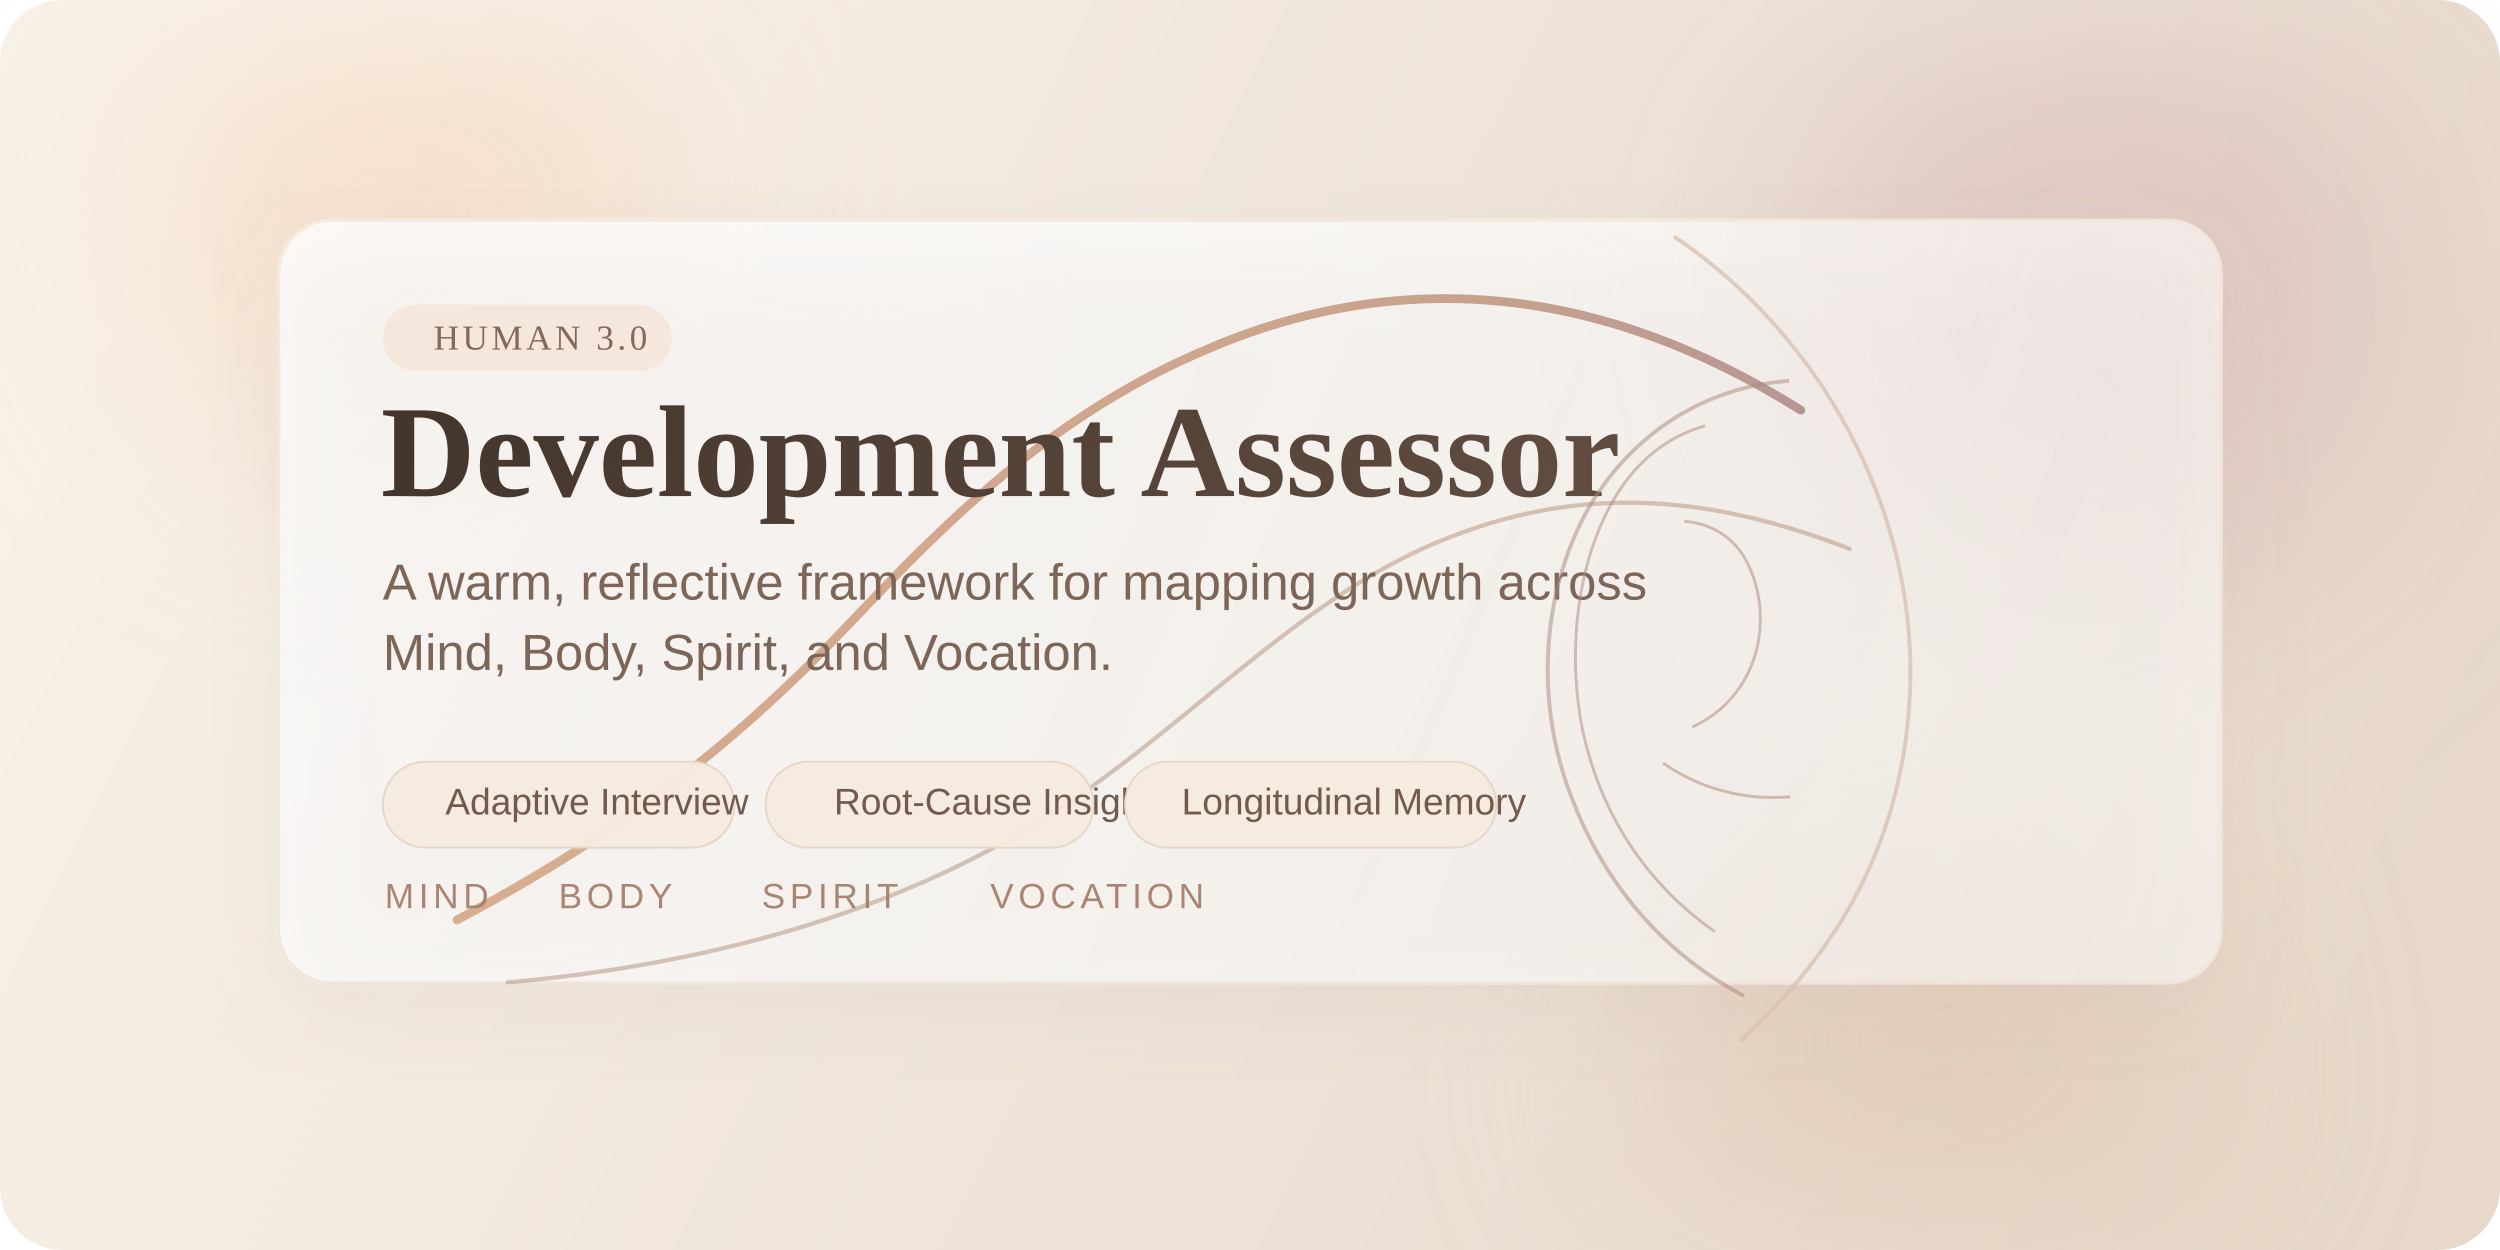
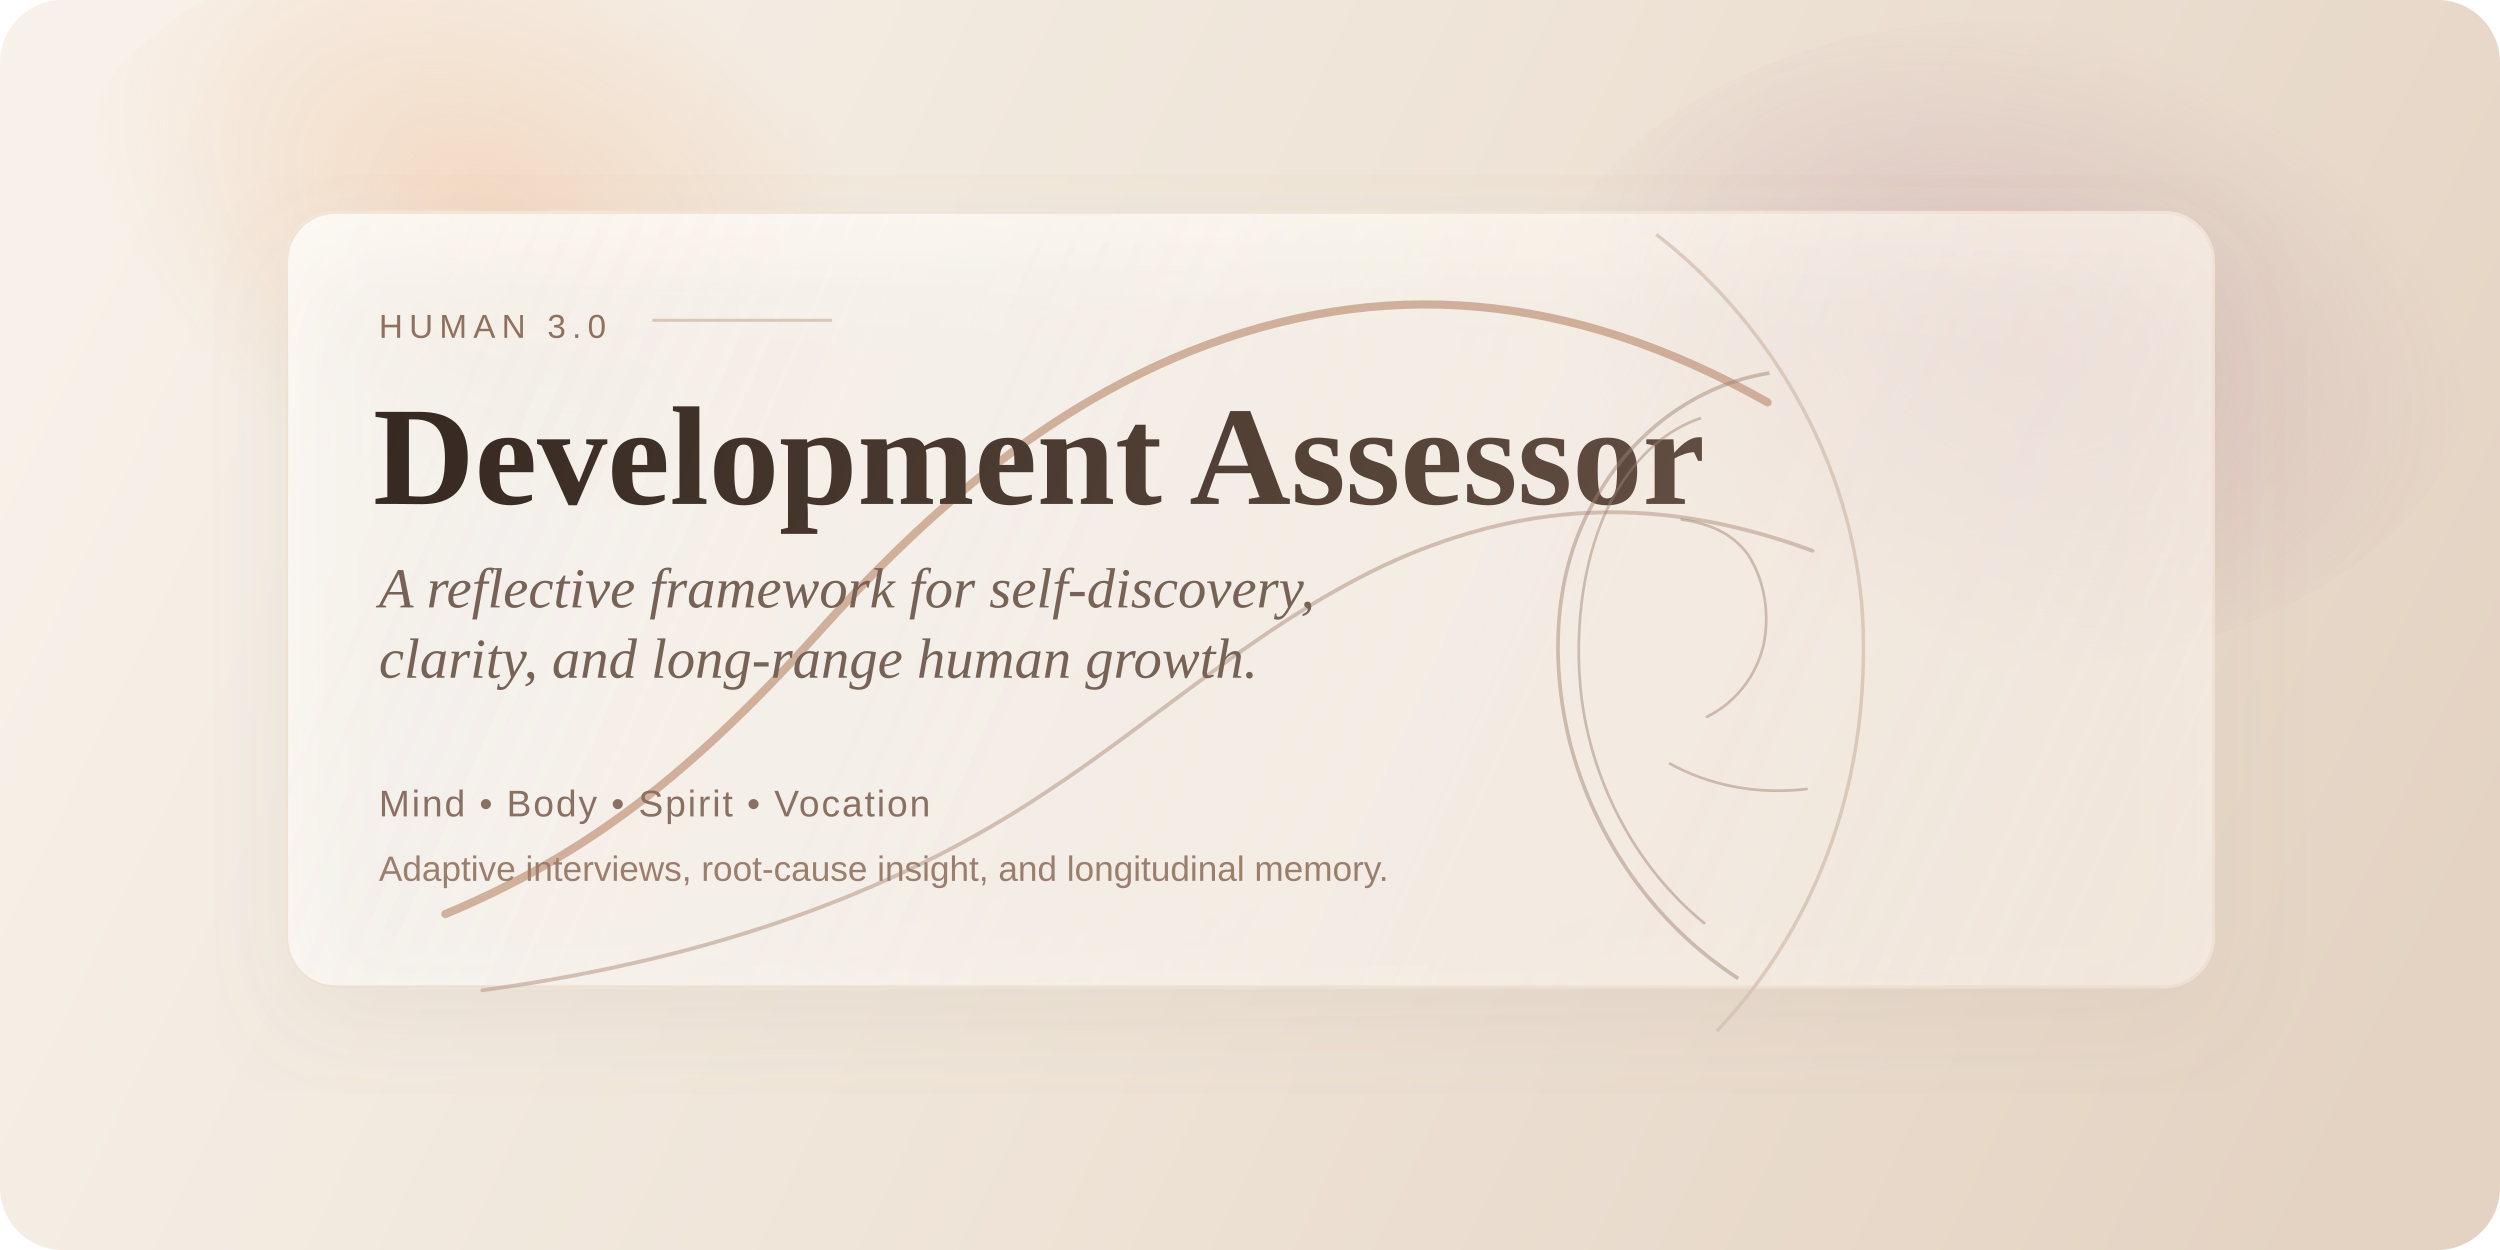
<svg xmlns="http://www.w3.org/2000/svg" width="1280" height="640" viewBox="0 0 1280 640" fill="none">
  <defs>
-     <linearGradient id="bg" x1="86" y1="62" x2="1178" y2="602" gradientUnits="userSpaceOnUse">
-       <stop stop-color="#F8F1E8" />
-       <stop offset="0.48" stop-color="#EFE5DA" />
-       <stop offset="1" stop-color="#E7D8C9" />
+     <linearGradient id="paper" x1="72" y1="64" x2="1198" y2="604" gradientUnits="userSpaceOnUse">
+       <stop stop-color="#F7F1E9" />
+       <stop offset="0.52" stop-color="#EEE3D6" />
+       <stop offset="1" stop-color="#E4D3C3" />
    </linearGradient>
-     <linearGradient id="panel" x1="158" y1="114" x2="1150" y2="530" gradientUnits="userSpaceOnUse">
-       <stop stop-color="white" stop-opacity="0.82" />
-       <stop offset="1" stop-color="white" stop-opacity="0.56" />
+     <linearGradient id="sheet" x1="160" y1="110" x2="1124" y2="536" gradientUnits="userSpaceOnUse">
+       <stop stop-color="#FFFDF9" stop-opacity="0.88" />
+       <stop offset="1" stop-color="#FFF7EF" stop-opacity="0.62" />
    </linearGradient>
-     <linearGradient id="ink" x1="186" y1="189" x2="1034" y2="471" gradientUnits="userSpaceOnUse">
-       <stop stop-color="#43352C" />
-       <stop offset="1" stop-color="#6D5648" />
+     <linearGradient id="ink" x1="184" y1="194" x2="950" y2="442" gradientUnits="userSpaceOnUse">
+       <stop stop-color="#352820" />
+       <stop offset="1" stop-color="#6A5447" />
    </linearGradient>
-     <linearGradient id="accent" x1="258" y1="136" x2="972" y2="484" gradientUnits="userSpaceOnUse">
-       <stop stop-color="#D79A6B" />
-       <stop offset="0.55" stop-color="#B78468" />
-       <stop offset="1" stop-color="#8C6B7B" />
-     </linearGradient>
-     <filter id="softBlur" x="0" y="0" width="1280" height="640" filterUnits="userSpaceOnUse">
-       <feGaussianBlur stdDeviation="58" />
-     </filter>
-     <filter id="shadow" x="110" y="96" width="1080" height="456" filterUnits="userSpaceOnUse">
-       <feOffset dy="16" />
-       <feGaussianBlur stdDeviation="24" />
-       <feColorMatrix type="matrix" values="0 0 0 0 0.31 0 0 0 0 0.23 0 0 0 0 0.18 0 0 0 0.12 0" />
+     <radialGradient id="glowA" cx="0" cy="0" r="1" gradientUnits="userSpaceOnUse" gradientTransform="translate(254 114) rotate(32) scale(226 152)">
+       <stop stop-color="#F1C8A7" />
+       <stop offset="1" stop-color="#F1C8A7" stop-opacity="0" />
+     </radialGradient>
+     <radialGradient id="glowB" cx="0" cy="0" r="1" gradientUnits="userSpaceOnUse" gradientTransform="translate(1028 176) rotate(18) scale(242 166)">
+       <stop stop-color="#CBA8AE" />
+       <stop offset="1" stop-color="#CBA8AE" stop-opacity="0" />
+     </radialGradient>
+     <filter id="shadow" x="110" y="90" width="1084" height="470" filterUnits="userSpaceOnUse">
+       <feOffset dy="18" />
+       <feGaussianBlur stdDeviation="26" />
+       <feColorMatrix type="matrix" values="0 0 0 0 0.26 0 0 0 0 0.2 0 0 0 0 0.16 0 0 0 0.12 0" />
      <feBlend in2="SourceGraphic" result="shape" />
    </filter>
  </defs>
-   <rect width="1280" height="640" rx="32" fill="url(#bg)" />
-   <g filter="url(#softBlur)" opacity="0.34">
-     <circle cx="204" cy="108" r="132" fill="#F5C7A1" />
-     <circle cx="1074" cy="152" r="164" fill="#C9A3A6" />
-     <circle cx="984" cy="552" r="140" fill="#D4B49E" />
+   <rect width="1280" height="640" rx="32" fill="url(#paper)" />
+   <ellipse cx="254" cy="114" rx="226" ry="152" fill="url(#glowA)" opacity="0.55" />
+   <ellipse cx="1028" cy="176" rx="242" ry="166" fill="url(#glowB)" opacity="0.58" />
+   <g filter="url(#shadow)">
+     <rect x="146" y="108" width="988" height="398" rx="26" fill="url(#sheet)" />
+     <rect x="146.75" y="108.75" width="986.5" height="396.5" rx="25.25" stroke="#F0E1D2" stroke-opacity="0.8" stroke-width="1.5" />
  </g>
-   <g filter="url(#shadow)">
-     <rect x="142" y="112" width="996" height="392" rx="28" fill="url(#panel)" />
-     <rect x="142.75" y="112.75" width="994.5" height="390.5" rx="27.25" stroke="#F3E5D7" stroke-opacity="0.74" stroke-width="1.5" />
+   <path d="M848 120C910 168 952 244 954 324C956 406 928 476 879 528" stroke="#D2BEAF" stroke-width="1.8" stroke-opacity="0.75" />
+   <path d="M228 468C300 438 354 396 418 325C469 268 530 212 609 180C707 141 804 149 905 206" stroke="#BE8E74" stroke-width="4.2" stroke-linecap="round" stroke-opacity="0.66" />
+   <path d="M247 507C373 490 466 452 535 406C596 366 652 313 721 284C784 258 849 253 928 282" stroke="#B89B8B" stroke-width="2" stroke-linecap="round" stroke-opacity="0.58" />
+   <g opacity="0.94">
+     <text x="194" y="173" fill="#8A6956" font-family="Arial, Helvetica, sans-serif" font-size="17" letter-spacing="3.2">HUMAN 3.0</text>
+     <line x1="334" y1="164" x2="426" y2="164" stroke="#D9C3B3" stroke-width="1.5" />
  </g>
-   <path d="M857 121C930 170 981 258 978 352C975 430 942 486 891 533" stroke="#D8C1AF" stroke-width="2" stroke-opacity="0.78" />
-   <path d="M234 471C317 427 377 381 439 315C481 271 535 215 613 181C716 135 820 146 922 210" stroke="url(#accent)" stroke-width="4.5" stroke-linecap="round" stroke-opacity="0.72" />
-   <path d="M260 503C383 492 477 458 547 411C610 369 666 307 735 278C797 252 862 248 947 281" stroke="#BDA18E" stroke-width="2.2" stroke-linecap="round" stroke-opacity="0.6" />
-   <g opacity="0.94">
-     <rect x="196" y="156" width="148" height="34" rx="17" fill="#F5E7DA" />
-     <text x="222" y="179" fill="#7D6152" font-family="Georgia, 'Times New Roman', serif" font-size="18" letter-spacing="1.8">HUMAN 3.0</text>
-   </g>
-   <text x="195" y="254" fill="url(#ink)" font-family="Georgia, 'Times New Roman', serif" font-size="67" font-weight="700">Development Assessor</text>
-   <text x="196" y="307" fill="#7D6658" font-family="Arial, Helvetica, sans-serif" font-size="26">A warm, reflective framework for mapping growth across</text>
-   <text x="196" y="343" fill="#7D6658" font-family="Arial, Helvetica, sans-serif" font-size="26">Mind, Body, Spirit, and Vocation.</text>
-   <g opacity="0.97">
-     <rect x="196" y="390" width="180" height="44" rx="22" fill="#F6EADF" stroke="#E7D6C6" />
-     <text x="228" y="417" fill="#6E5649" font-family="Arial, Helvetica, sans-serif" font-size="19">Adaptive Interview</text>
-     <rect x="392" y="390" width="168" height="44" rx="22" fill="#F6EADF" stroke="#E7D6C6" />
-     <text x="427" y="417" fill="#6E5649" font-family="Arial, Helvetica, sans-serif" font-size="19">Root-Cause Insight</text>
-     <rect x="576" y="390" width="190" height="44" rx="22" fill="#F6EADF" stroke="#E7D6C6" />
-     <text x="605" y="417" fill="#6E5649" font-family="Arial, Helvetica, sans-serif" font-size="19">Longitudinal Memory</text>
-   </g>
-   <g opacity="0.92">
-     <text x="197" y="465" fill="#A47C67" font-family="Arial, Helvetica, sans-serif" font-size="18" letter-spacing="2.4">MIND</text>
-     <text x="286" y="465" fill="#A47C67" font-family="Arial, Helvetica, sans-serif" font-size="18" letter-spacing="2.4">BODY</text>
-     <text x="390" y="465" fill="#A47C67" font-family="Arial, Helvetica, sans-serif" font-size="18" letter-spacing="2.4">SPIRIT</text>
-     <text x="507" y="465" fill="#A47C67" font-family="Arial, Helvetica, sans-serif" font-size="18" letter-spacing="2.4">VOCATION</text>
-   </g>
-   <g opacity="0.5">
-     <path d="M916 195C873 198 836 222 814 259C791 299 786 351 801 398C817 447 848 486 893 510" stroke="#A98878" stroke-width="2" />
-     <path d="M873 218C852 224 836 238 825 258C807 290 802 337 811 377C821 420 845 454 878 477" stroke="#A98878" stroke-width="1.5" />
-     <path d="M863 267C875 268 887 274 894 287C902 302 903 319 899 334C894 352 882 365 867 372" stroke="#A98878" stroke-width="1.5" stroke-linecap="round" />
-     <path d="M852 391C869 403 892 410 916 408" stroke="#A98878" stroke-width="1.5" stroke-linecap="round" />
+   <text x="191" y="258" fill="url(#ink)" font-family="Georgia, 'Times New Roman', serif" font-size="72" font-weight="700">Development Assessor</text>
+   <text x="194" y="311" fill="#776256" font-family="Georgia, 'Times New Roman', serif" font-size="29" font-style="italic">A reflective framework for self-discovery,</text>
+   <text x="194" y="347" fill="#776256" font-family="Georgia, 'Times New Roman', serif" font-size="29" font-style="italic">clarity, and long-range human growth.</text>
+   <text x="194" y="418" fill="#8A7062" font-family="Arial, Helvetica, sans-serif" font-size="19" letter-spacing="1">Mind  •  Body  •  Spirit  •  Vocation</text>
+   <text x="194" y="451" fill="#9C7E6D" font-family="Arial, Helvetica, sans-serif" font-size="18">Adaptive interviews, root-cause insight, and longitudinal memory.</text>
+   <g opacity="0.46">
+     <path d="M906 191C868 197 835 222 816 257C796 292 793 337 804 381C817 430 847 473 890 501" stroke="#9F8072" stroke-width="1.9" />
+     <path d="M871 214C853 220 839 233 828 251C813 276 806 313 809 350C813 398 837 444 873 473" stroke="#9F8072" stroke-width="1.4" />
+     <path d="M861 266C875 268 887 273 895 284C904 298 906 315 903 330C899 347 888 360 874 367" stroke="#9F8072" stroke-width="1.4" stroke-linecap="round" />
+     <path d="M855 391C875 402 899 407 925 404" stroke="#9F8072" stroke-width="1.4" stroke-linecap="round" />
  </g>
</svg>
